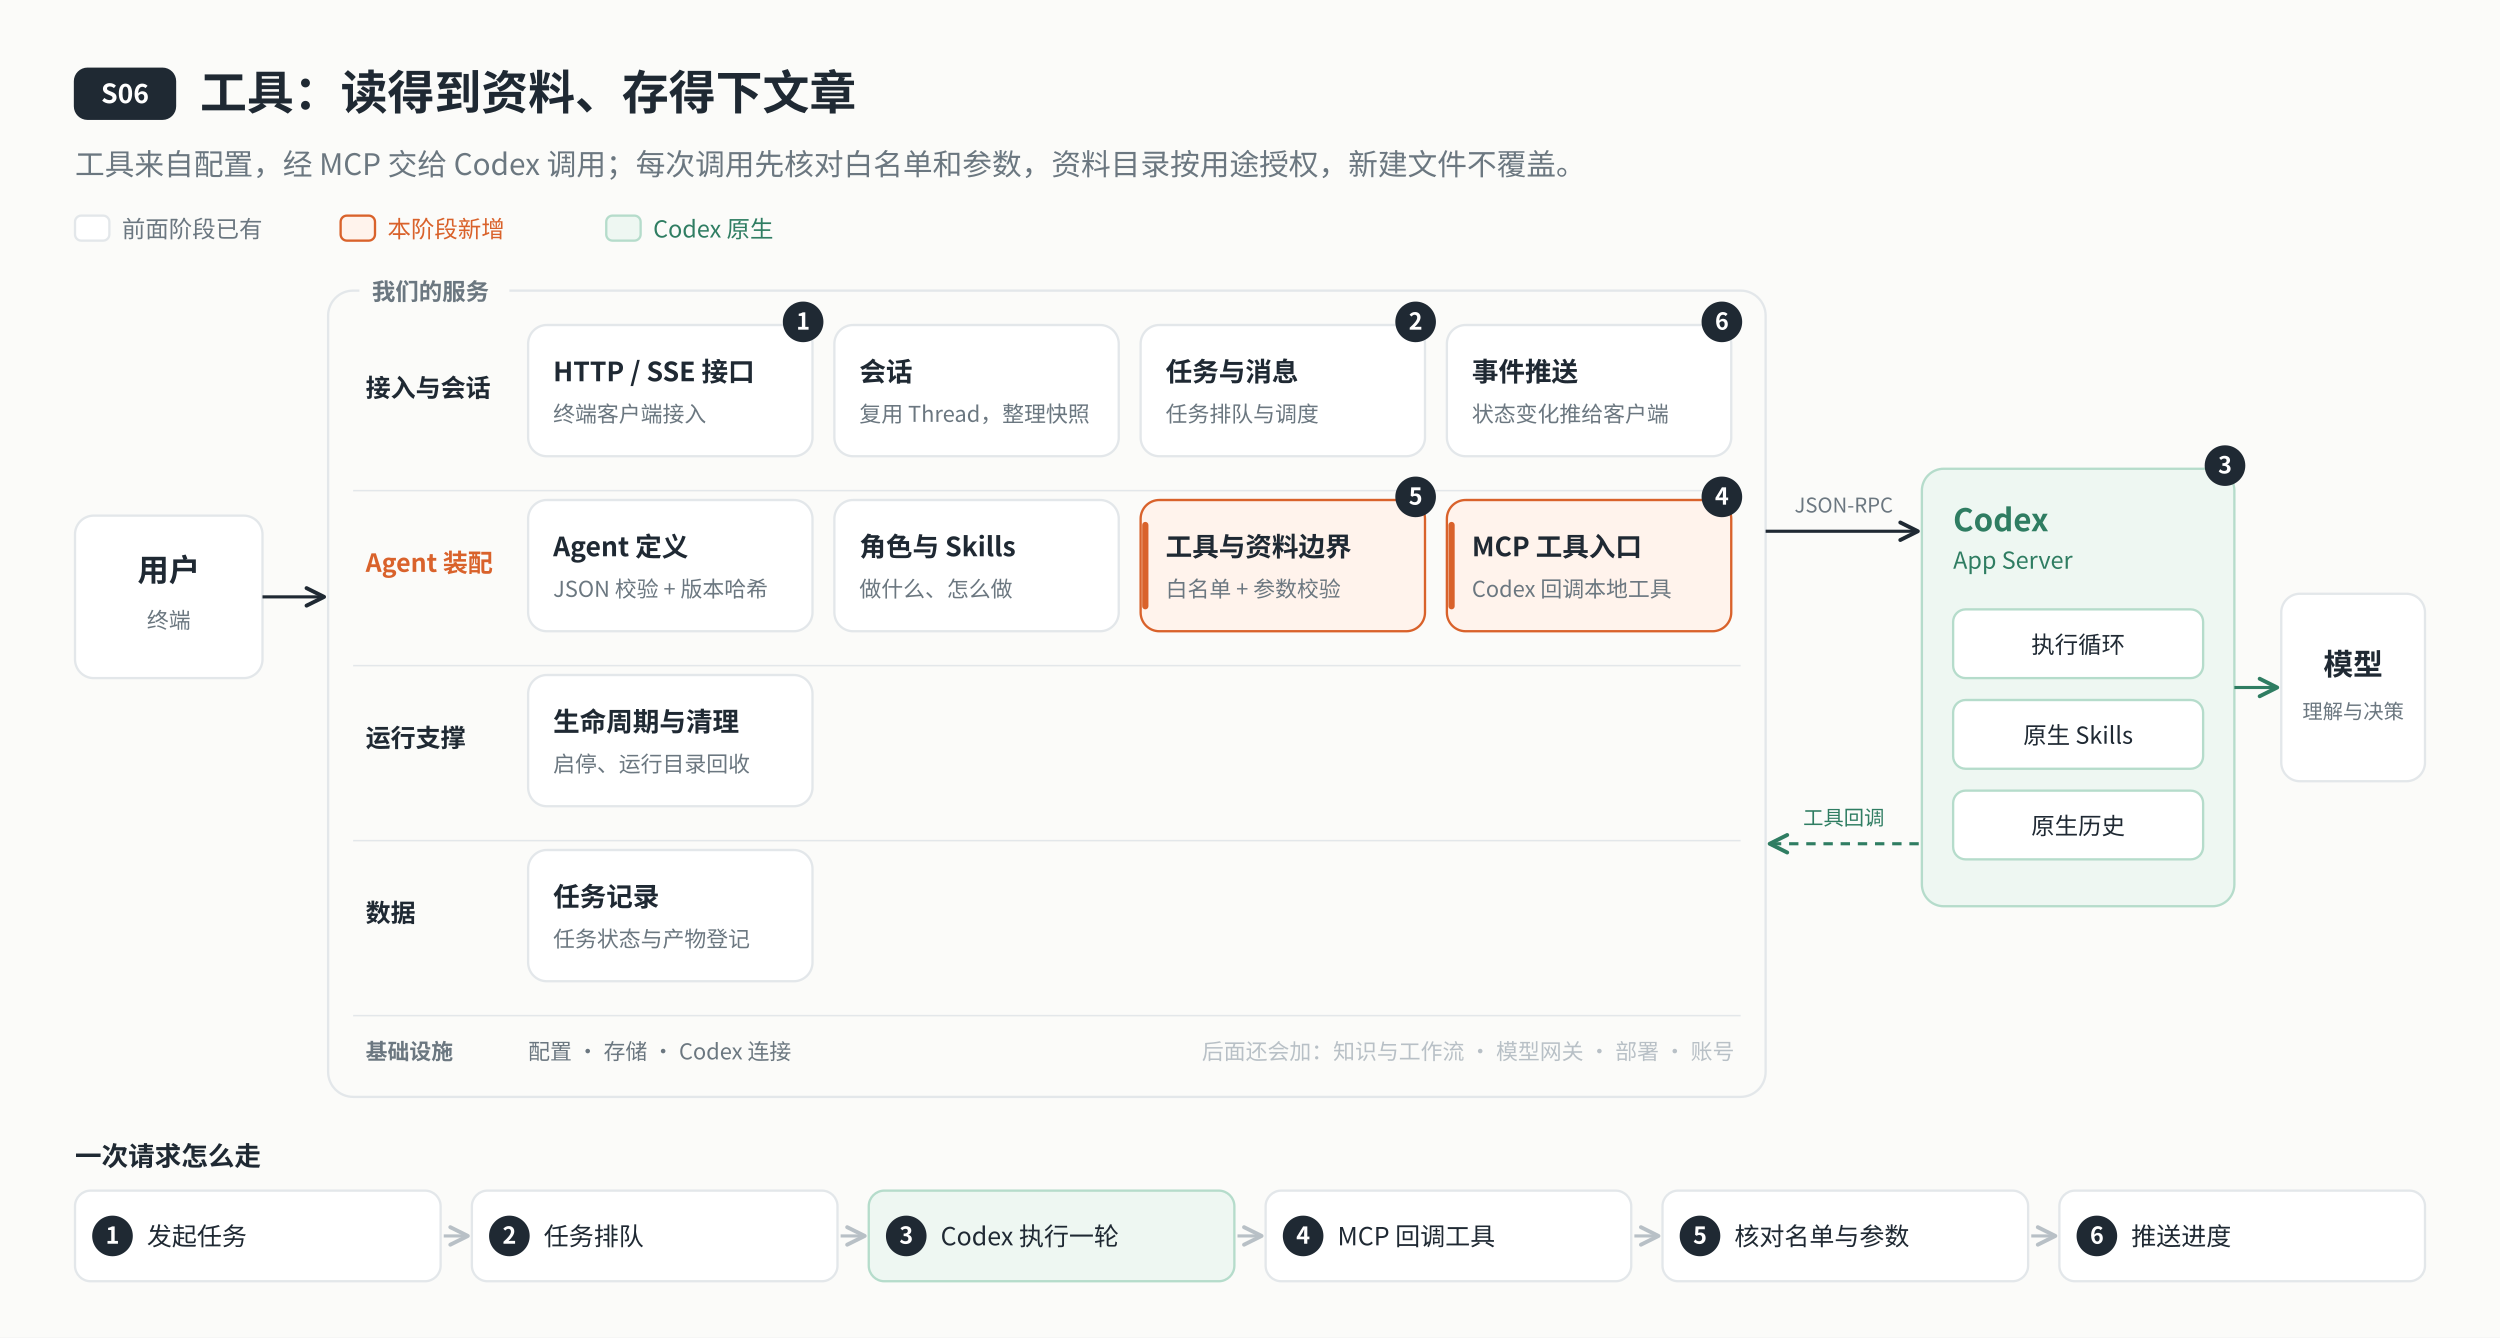
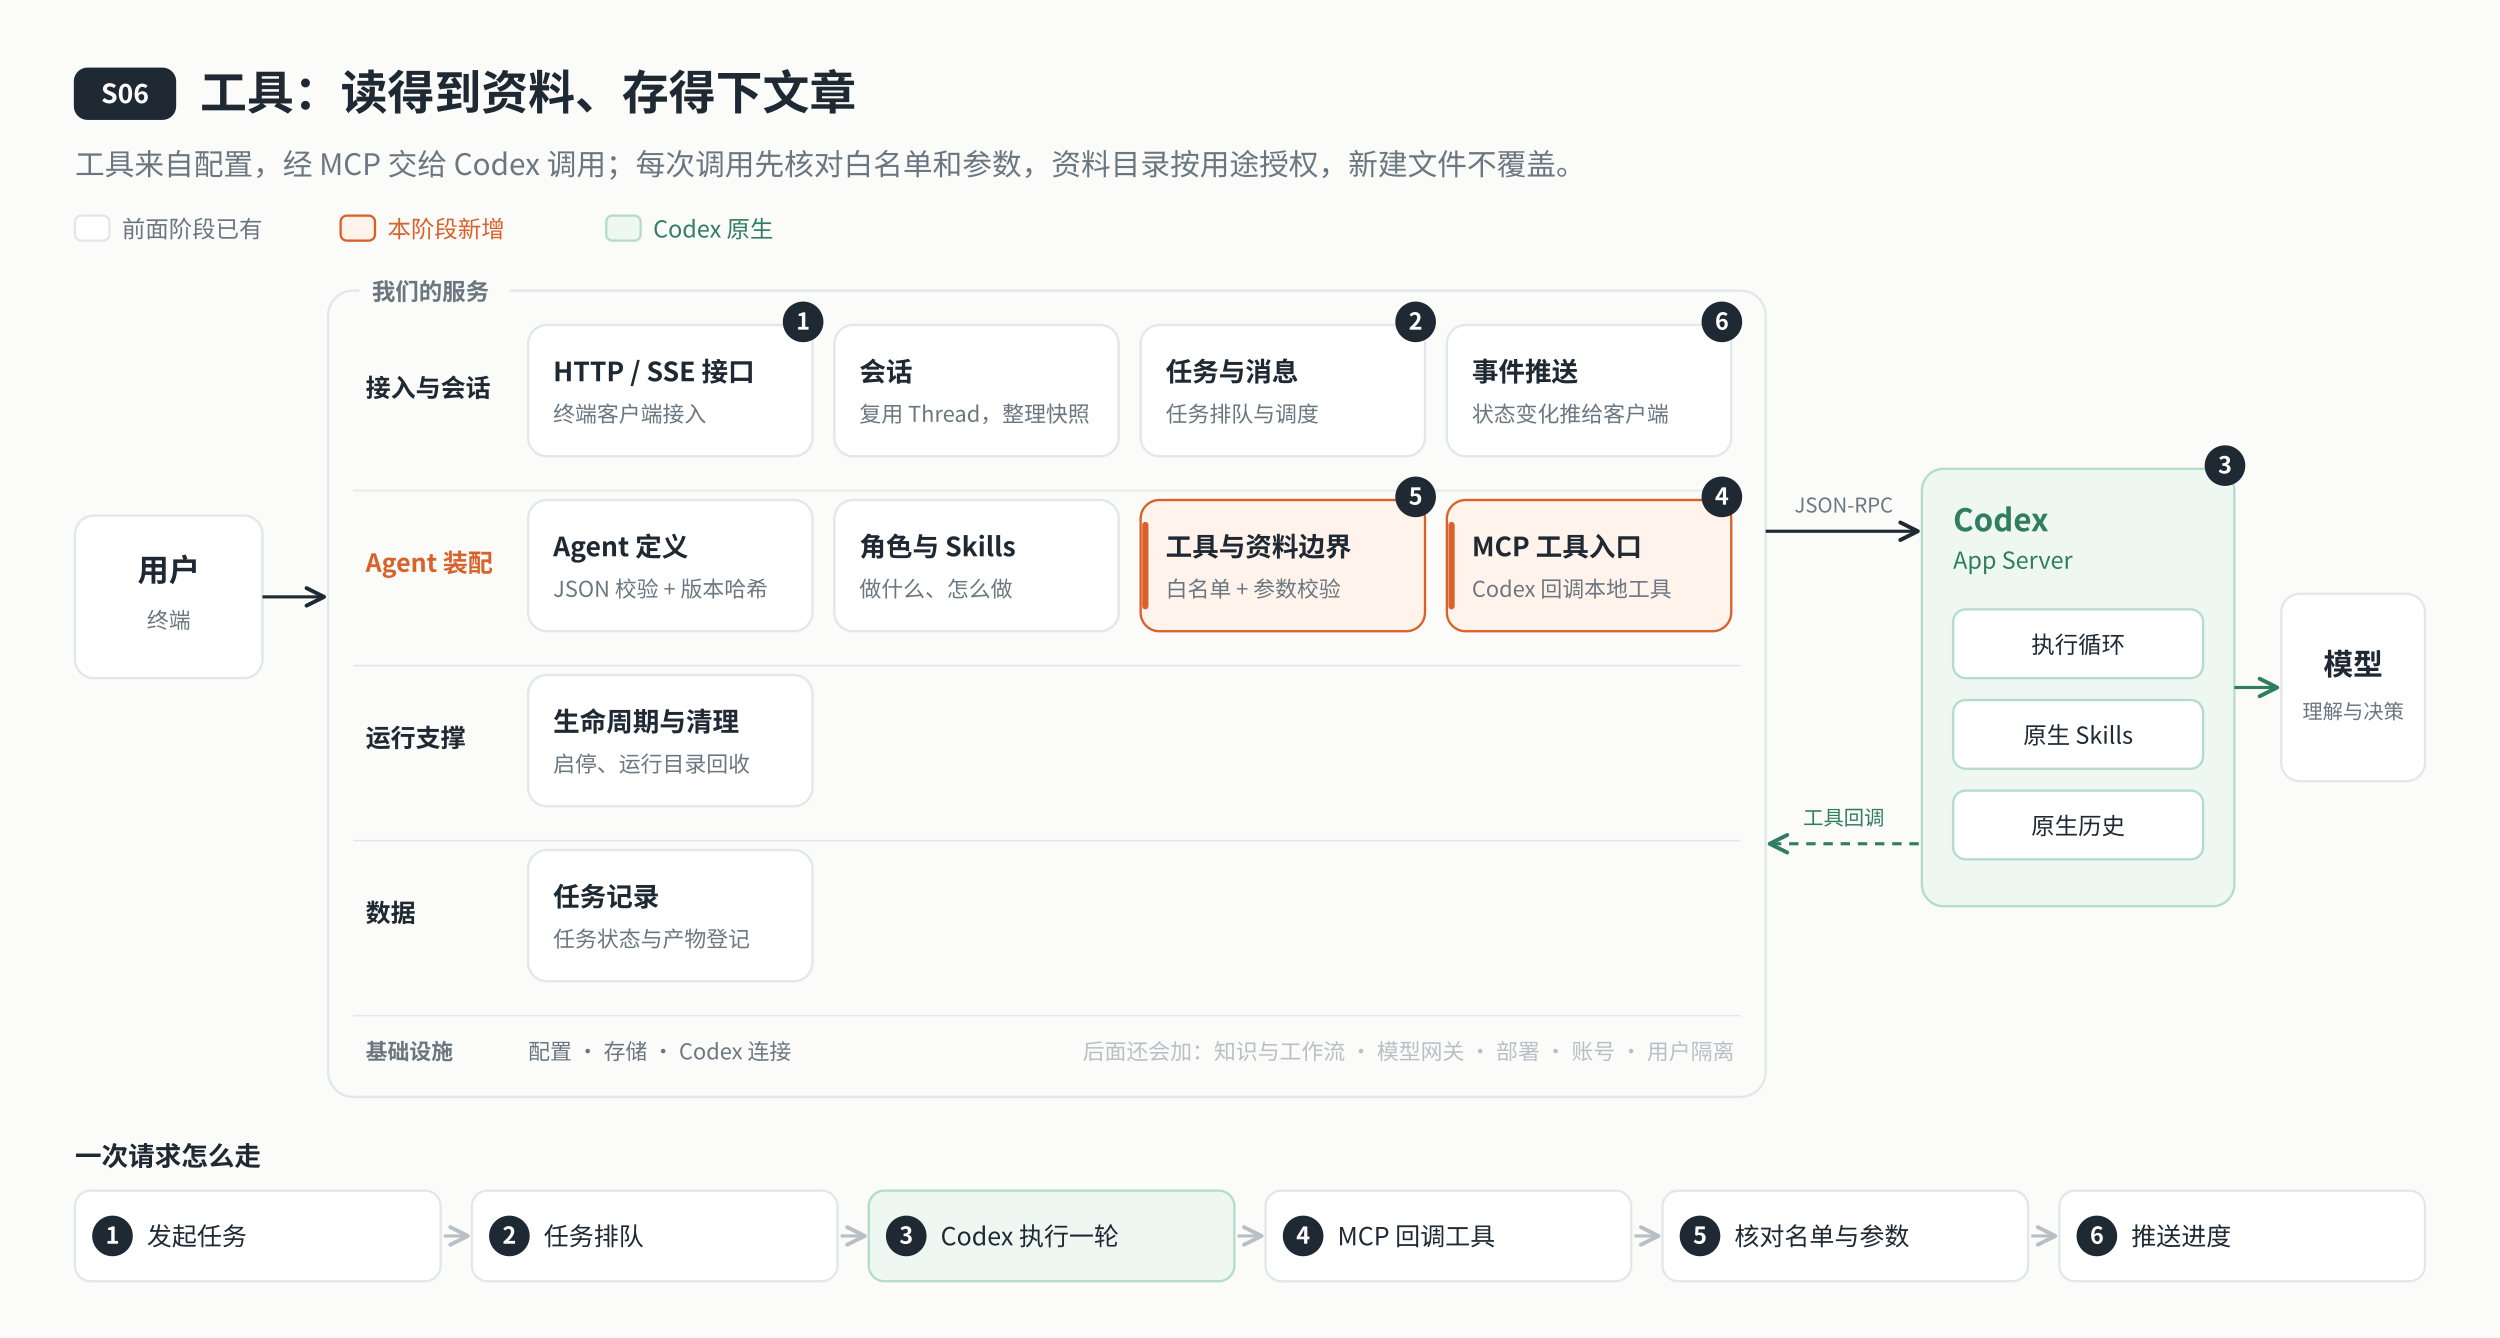
<svg xmlns="http://www.w3.org/2000/svg" width="1600" height="856" viewBox="0 0 1600 856" role="img" aria-labelledby="title desc">
  <defs>
    <marker id="mB8C0C6" viewBox="0 0 10 10" refX="8" refY="5" markerWidth="7" markerHeight="7" orient="auto-start-reverse">
      <path d="M1 1 L9 5 L1 9" fill="none" stroke="#B8C0C6" stroke-width="1.8" stroke-linecap="round" stroke-linejoin="round" />
    </marker>
    <marker id="m1F2933" viewBox="0 0 10 10" refX="8" refY="5" markerWidth="7" markerHeight="7" orient="auto-start-reverse">
      <path d="M1 1 L9 5 L1 9" fill="none" stroke="#1F2933" stroke-width="1.8" stroke-linecap="round" stroke-linejoin="round" />
    </marker>
    <marker id="m2F7D62" viewBox="0 0 10 10" refX="8" refY="5" markerWidth="7" markerHeight="7" orient="auto-start-reverse">
      <path d="M1 1 L9 5 L1 9" fill="none" stroke="#2F7D62" stroke-width="1.8" stroke-linecap="round" stroke-linejoin="round" />
    </marker>
  </defs>
  <g font-family="PingFang SC, Microsoft YaHei, Noto Sans CJK SC, sans-serif">
    <rect x="0" y="0" width="1600" height="856" fill="#FBFBF9" />
    <rect x="48" y="44" width="64" height="32" rx="8" fill="#1F2933" stroke="#1F2933" stroke-width="1.5" />
    <text x="80" y="66" font-size="17" fill="#fff" font-weight="700" text-anchor="middle">S06</text>
    <text x="128" y="70" font-size="30" fill="#1F2933" font-weight="700" text-anchor="start">工具：读得到资料、存得下文章</text>
    <text x="48" y="112" font-size="19" fill="#6B7780" font-weight="400" text-anchor="start">工具来自配置，经 MCP 交给 Codex 调用；每次调用先核对白名单和参数，资料目录按用途授权，新建文件不覆盖。</text>
    <rect x="48" y="138" width="22" height="16" rx="4" fill="#FFFFFF" stroke="#E3E7EA" stroke-width="1.5" />
    <text x="78" y="152" font-size="15" fill="#6B7780" font-weight="400" text-anchor="start">前面阶段已有</text>
    <rect x="218" y="138" width="22" height="16" rx="4" fill="#FFF3EC" stroke="#D9622B" stroke-width="1.5" />
    <text x="248" y="152" font-size="15" fill="#D9622B" font-weight="400" text-anchor="start">本阶段新增</text>
    <rect x="388" y="138" width="22" height="16" rx="4" fill="#EEF7F2" stroke="#B5DCCB" stroke-width="1.5" />
    <text x="418" y="152" font-size="15" fill="#2F7D62" font-weight="400" text-anchor="start">Codex 原生</text>
    <rect x="48" y="330" width="120" height="104" rx="12" fill="#FFFFFF" stroke="#E3E7EA" stroke-width="1.5" />
    <text x="108" y="372" font-size="20" fill="#1F2933" font-weight="600" text-anchor="middle">用户</text>
    <text x="108" y="402" font-size="14" fill="#6B7780" font-weight="400" text-anchor="middle">终端</text>
    <rect x="210" y="186" width="920" height="516" rx="16" fill="none" stroke="#E3E7EA" stroke-width="1.5" />
    <rect x="230" y="175" width="96" height="22" fill="#FBFBF9" />
    <text x="238" y="192" font-size="15" fill="#6B7780" font-weight="600" text-anchor="start">我们的服务</text>
    <text x="234" y="254" font-size="16" fill="#1F2933" font-weight="600" text-anchor="start">接入与会话</text>
    <rect x="338" y="208" width="182" height="84" rx="12" fill="#FFFFFF" stroke="#E3E7EA" stroke-width="1.5" />
    <text x="354" y="244" font-size="17" fill="#1F2933" font-weight="600" text-anchor="start">HTTP / SSE 接口</text>
    <text x="354" y="270" font-size="14" fill="#6B7780" font-weight="400" text-anchor="start">终端客户端接入</text>
    <rect x="534" y="208" width="182" height="84" rx="12" fill="#FFFFFF" stroke="#E3E7EA" stroke-width="1.5" />
    <text x="550" y="244" font-size="17" fill="#1F2933" font-weight="600" text-anchor="start">会话</text>
    <text x="550" y="270" font-size="14" fill="#6B7780" font-weight="400" text-anchor="start">复用 Thread，整理快照</text>
    <rect x="730" y="208" width="182" height="84" rx="12" fill="#FFFFFF" stroke="#E3E7EA" stroke-width="1.5" />
    <text x="746" y="244" font-size="17" fill="#1F2933" font-weight="600" text-anchor="start">任务与消息</text>
    <text x="746" y="270" font-size="14" fill="#6B7780" font-weight="400" text-anchor="start">任务排队与调度</text>
    <rect x="926" y="208" width="182" height="84" rx="12" fill="#FFFFFF" stroke="#E3E7EA" stroke-width="1.5" />
    <text x="942" y="244" font-size="17" fill="#1F2933" font-weight="600" text-anchor="start">事件推送</text>
    <text x="942" y="270" font-size="14" fill="#6B7780" font-weight="400" text-anchor="start">状态变化推给客户端</text>
    <text x="234" y="366" font-size="16" fill="#D9622B" font-weight="600" text-anchor="start">Agent 装配</text>
    <line x1="226" y1="314" x2="1114" y2="314" stroke="#E3E7EA" stroke-width="1" />
    <rect x="338" y="320" width="182" height="84" rx="12" fill="#FFFFFF" stroke="#E3E7EA" stroke-width="1.5" />
    <text x="354" y="356" font-size="17" fill="#1F2933" font-weight="600" text-anchor="start">Agent 定义</text>
    <text x="354" y="382" font-size="14" fill="#6B7780" font-weight="400" text-anchor="start">JSON 校验 + 版本哈希</text>
    <rect x="534" y="320" width="182" height="84" rx="12" fill="#FFFFFF" stroke="#E3E7EA" stroke-width="1.5" />
    <text x="550" y="356" font-size="17" fill="#1F2933" font-weight="600" text-anchor="start">角色与 Skills</text>
    <text x="550" y="382" font-size="14" fill="#6B7780" font-weight="400" text-anchor="start">做什么、怎么做</text>
    <rect x="730" y="320" width="182" height="84" rx="12" fill="#FFF3EC" stroke="#D9622B" stroke-width="1.5" />
    <rect x="731" y="334" width="4" height="56" rx="2" fill="#D9622B" />
    <text x="746" y="356" font-size="17" fill="#1F2933" font-weight="600" text-anchor="start">工具与资料边界</text>
    <text x="746" y="382" font-size="14" fill="#6B7780" font-weight="400" text-anchor="start">白名单 + 参数校验</text>
    <rect x="926" y="320" width="182" height="84" rx="12" fill="#FFF3EC" stroke="#D9622B" stroke-width="1.5" />
    <rect x="927" y="334" width="4" height="56" rx="2" fill="#D9622B" />
    <text x="942" y="356" font-size="17" fill="#1F2933" font-weight="600" text-anchor="start">MCP 工具入口</text>
    <text x="942" y="382" font-size="14" fill="#6B7780" font-weight="400" text-anchor="start">Codex 回调本地工具</text>
    <text x="234" y="478" font-size="16" fill="#1F2933" font-weight="600" text-anchor="start">运行支撑</text>
    <line x1="226" y1="426" x2="1114" y2="426" stroke="#E3E7EA" stroke-width="1" />
    <rect x="338" y="432" width="182" height="84" rx="12" fill="#FFFFFF" stroke="#E3E7EA" stroke-width="1.5" />
    <text x="354" y="468" font-size="17" fill="#1F2933" font-weight="600" text-anchor="start">生命周期与清理</text>
    <text x="354" y="494" font-size="14" fill="#6B7780" font-weight="400" text-anchor="start">启停、运行目录回收</text>
    <text x="234" y="590" font-size="16" fill="#1F2933" font-weight="600" text-anchor="start">数据</text>
    <line x1="226" y1="538" x2="1114" y2="538" stroke="#E3E7EA" stroke-width="1" />
    <rect x="338" y="544" width="182" height="84" rx="12" fill="#FFFFFF" stroke="#E3E7EA" stroke-width="1.5" />
    <text x="354" y="580" font-size="17" fill="#1F2933" font-weight="600" text-anchor="start">任务记录</text>
    <text x="354" y="606" font-size="14" fill="#6B7780" font-weight="400" text-anchor="start">任务状态与产物登记</text>
    <line x1="226" y1="650" x2="1114" y2="650" stroke="#E3E7EA" stroke-width="1" />
    <text x="234" y="678" font-size="14" fill="#6B7780" font-weight="600" text-anchor="start">基础设施</text>
    <text x="338" y="678" font-size="14" fill="#6B7780" font-weight="400" text-anchor="start">配置 · 存储 · Codex 连接</text>
-     <text x="1110" y="678" font-size="14" fill="#B8C0C6" font-weight="400" text-anchor="end">后面还会加：知识与工作流 · 模型网关 · 部署 · 账号</text>
+     <text x="1110" y="678" font-size="14" fill="#B8C0C6" font-weight="400" text-anchor="end">后面还会加：知识与工作流 · 模型网关 · 部署 · 账号 · 用户隔离</text>
    <rect x="1230" y="300" width="200" height="280" rx="14" fill="#EEF7F2" stroke="#B5DCCB" stroke-width="1.5" />
    <text x="1250" y="340" font-size="20" fill="#2F7D62" font-weight="700" text-anchor="start">Codex</text>
    <text x="1250" y="364" font-size="15" fill="#2F7D62" font-weight="400" text-anchor="start">App Server</text>
    <rect x="1250" y="390" width="160" height="44" rx="8" fill="#FFFFFF" stroke="#B5DCCB" stroke-width="1.5" />
    <text x="1330" y="418" font-size="15" fill="#1F2933" font-weight="500" text-anchor="middle">执行循环</text>
    <rect x="1250" y="448" width="160" height="44" rx="8" fill="#FFFFFF" stroke="#B5DCCB" stroke-width="1.5" />
    <text x="1330" y="476" font-size="15" fill="#1F2933" font-weight="500" text-anchor="middle">原生 Skills</text>
    <rect x="1250" y="506" width="160" height="44" rx="8" fill="#FFFFFF" stroke="#B5DCCB" stroke-width="1.5" />
    <text x="1330" y="534" font-size="15" fill="#1F2933" font-weight="500" text-anchor="middle">原生历史</text>
    <rect x="1460" y="380" width="92" height="120" rx="12" fill="#FFFFFF" stroke="#E3E7EA" stroke-width="1.5" />
    <text x="1506" y="432" font-size="19" fill="#1F2933" font-weight="600" text-anchor="middle">模型</text>
    <text x="1506" y="460" font-size="13" fill="#6B7780" font-weight="400" text-anchor="middle">理解与决策</text>
    <path d="M168,382 L206,382" fill="none" stroke="#1F2933" stroke-width="2" marker-end="url(#m1F2933)" />
    <path d="M1130,340 L1226,340" fill="none" stroke="#1F2933" stroke-width="2" marker-end="url(#m1F2933)" />
    <text x="1180" y="328" font-size="13" fill="#6B7780" font-weight="500" text-anchor="middle">JSON-RPC</text>
    <path d="M1228,540 L1134,540" fill="none" stroke="#2F7D62" stroke-width="2" stroke-dasharray="6 5" marker-end="url(#m2F7D62)" />
    <text x="1180" y="528" font-size="13" fill="#2F7D62" font-weight="500" text-anchor="middle">工具回调</text>
    <path d="M1430,440 L1456,440" fill="none" stroke="#2F7D62" stroke-width="2" marker-end="url(#m2F7D62)" />
    <circle cx="514" cy="206" r="13" fill="#1F2933" />
    <text x="514" y="211" font-size="15" fill="#fff" font-weight="700" text-anchor="middle">1</text>
    <circle cx="906" cy="206" r="13" fill="#1F2933" />
    <text x="906" y="211" font-size="15" fill="#fff" font-weight="700" text-anchor="middle">2</text>
    <circle cx="1424" cy="298" r="13" fill="#1F2933" />
    <text x="1424" y="303" font-size="15" fill="#fff" font-weight="700" text-anchor="middle">3</text>
    <circle cx="1102" cy="318" r="13" fill="#1F2933" />
    <text x="1102" y="323" font-size="15" fill="#fff" font-weight="700" text-anchor="middle">4</text>
    <circle cx="906" cy="318" r="13" fill="#1F2933" />
    <text x="906" y="323" font-size="15" fill="#fff" font-weight="700" text-anchor="middle">5</text>
    <circle cx="1102" cy="206" r="13" fill="#1F2933" />
    <text x="1102" y="211" font-size="15" fill="#fff" font-weight="700" text-anchor="middle">6</text>
    <text x="48" y="746" font-size="17" fill="#1F2933" font-weight="700" text-anchor="start">一次请求怎么走</text>
    <rect x="48" y="762" width="234" height="58" rx="10" fill="#FFFFFF" stroke="#E3E7EA" stroke-width="1.5" />
    <circle cx="72" cy="791" r="13" fill="#1F2933" />
    <text x="72" y="796" font-size="15" fill="#fff" font-weight="700" text-anchor="middle">1</text>
    <text x="94" y="797" font-size="16" fill="#1F2933" font-weight="500" text-anchor="start">发起任务</text>
    <path d="M284,791 L298,791" fill="none" stroke="#B8C0C6" stroke-width="2" marker-end="url(#mB8C0C6)" />
    <rect x="302" y="762" width="234" height="58" rx="10" fill="#FFFFFF" stroke="#E3E7EA" stroke-width="1.5" />
    <circle cx="326" cy="791" r="13" fill="#1F2933" />
    <text x="326" y="796" font-size="15" fill="#fff" font-weight="700" text-anchor="middle">2</text>
    <text x="348" y="797" font-size="16" fill="#1F2933" font-weight="500" text-anchor="start">任务排队</text>
    <path d="M538,791 L552,791" fill="none" stroke="#B8C0C6" stroke-width="2" marker-end="url(#mB8C0C6)" />
    <rect x="556" y="762" width="234" height="58" rx="10" fill="#EEF7F2" stroke="#B5DCCB" stroke-width="1.5" />
    <circle cx="580" cy="791" r="13" fill="#1F2933" />
    <text x="580" y="796" font-size="15" fill="#fff" font-weight="700" text-anchor="middle">3</text>
    <text x="602" y="797" font-size="16" fill="#1F2933" font-weight="500" text-anchor="start">Codex 执行一轮</text>
    <path d="M792,791 L806,791" fill="none" stroke="#B8C0C6" stroke-width="2" marker-end="url(#mB8C0C6)" />
    <rect x="810" y="762" width="234" height="58" rx="10" fill="#FFFFFF" stroke="#E3E7EA" stroke-width="1.5" />
    <circle cx="834" cy="791" r="13" fill="#1F2933" />
    <text x="834" y="796" font-size="15" fill="#fff" font-weight="700" text-anchor="middle">4</text>
    <text x="856" y="797" font-size="16" fill="#1F2933" font-weight="500" text-anchor="start">MCP 回调工具</text>
    <path d="M1046,791 L1060,791" fill="none" stroke="#B8C0C6" stroke-width="2" marker-end="url(#mB8C0C6)" />
    <rect x="1064" y="762" width="234" height="58" rx="10" fill="#FFFFFF" stroke="#E3E7EA" stroke-width="1.5" />
    <circle cx="1088" cy="791" r="13" fill="#1F2933" />
    <text x="1088" y="796" font-size="15" fill="#fff" font-weight="700" text-anchor="middle">5</text>
    <text x="1110" y="797" font-size="16" fill="#1F2933" font-weight="500" text-anchor="start">核对名单与参数</text>
    <path d="M1300,791 L1314,791" fill="none" stroke="#B8C0C6" stroke-width="2" marker-end="url(#mB8C0C6)" />
    <rect x="1318" y="762" width="234" height="58" rx="10" fill="#FFFFFF" stroke="#E3E7EA" stroke-width="1.5" />
    <circle cx="1342" cy="791" r="13" fill="#1F2933" />
    <text x="1342" y="796" font-size="15" fill="#fff" font-weight="700" text-anchor="middle">6</text>
    <text x="1364" y="797" font-size="16" fill="#1F2933" font-weight="500" text-anchor="start">推送进度</text>
  </g>
</svg>
